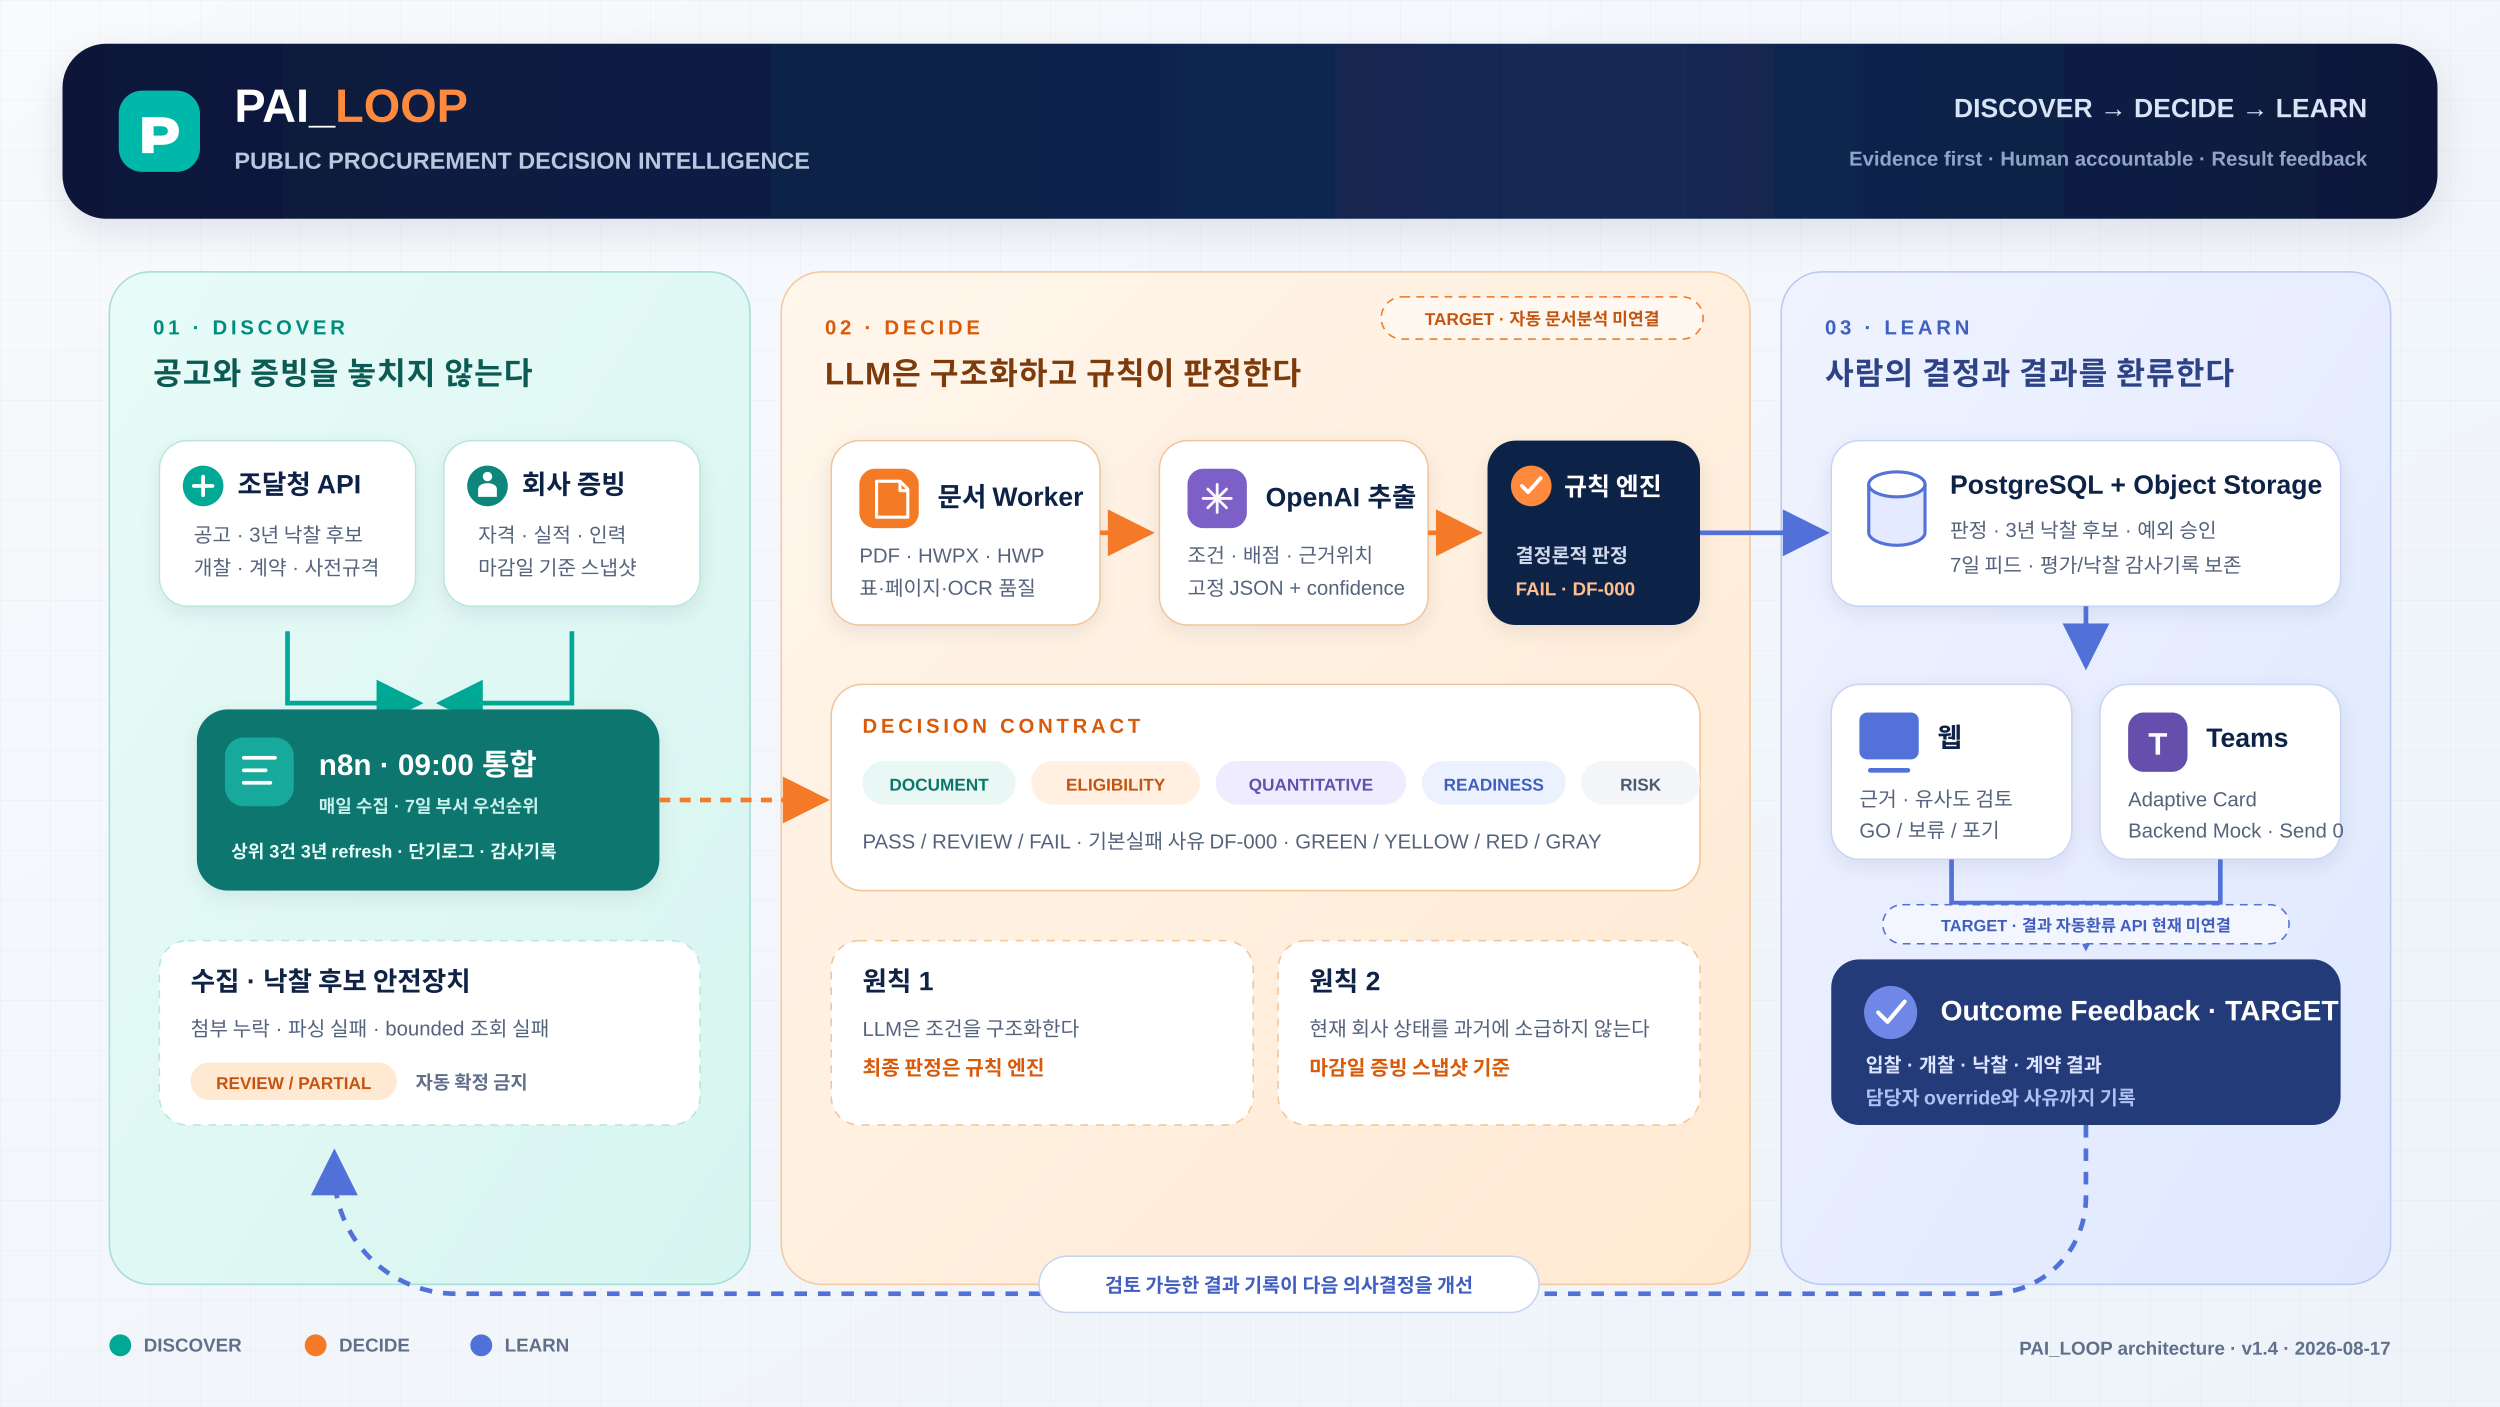
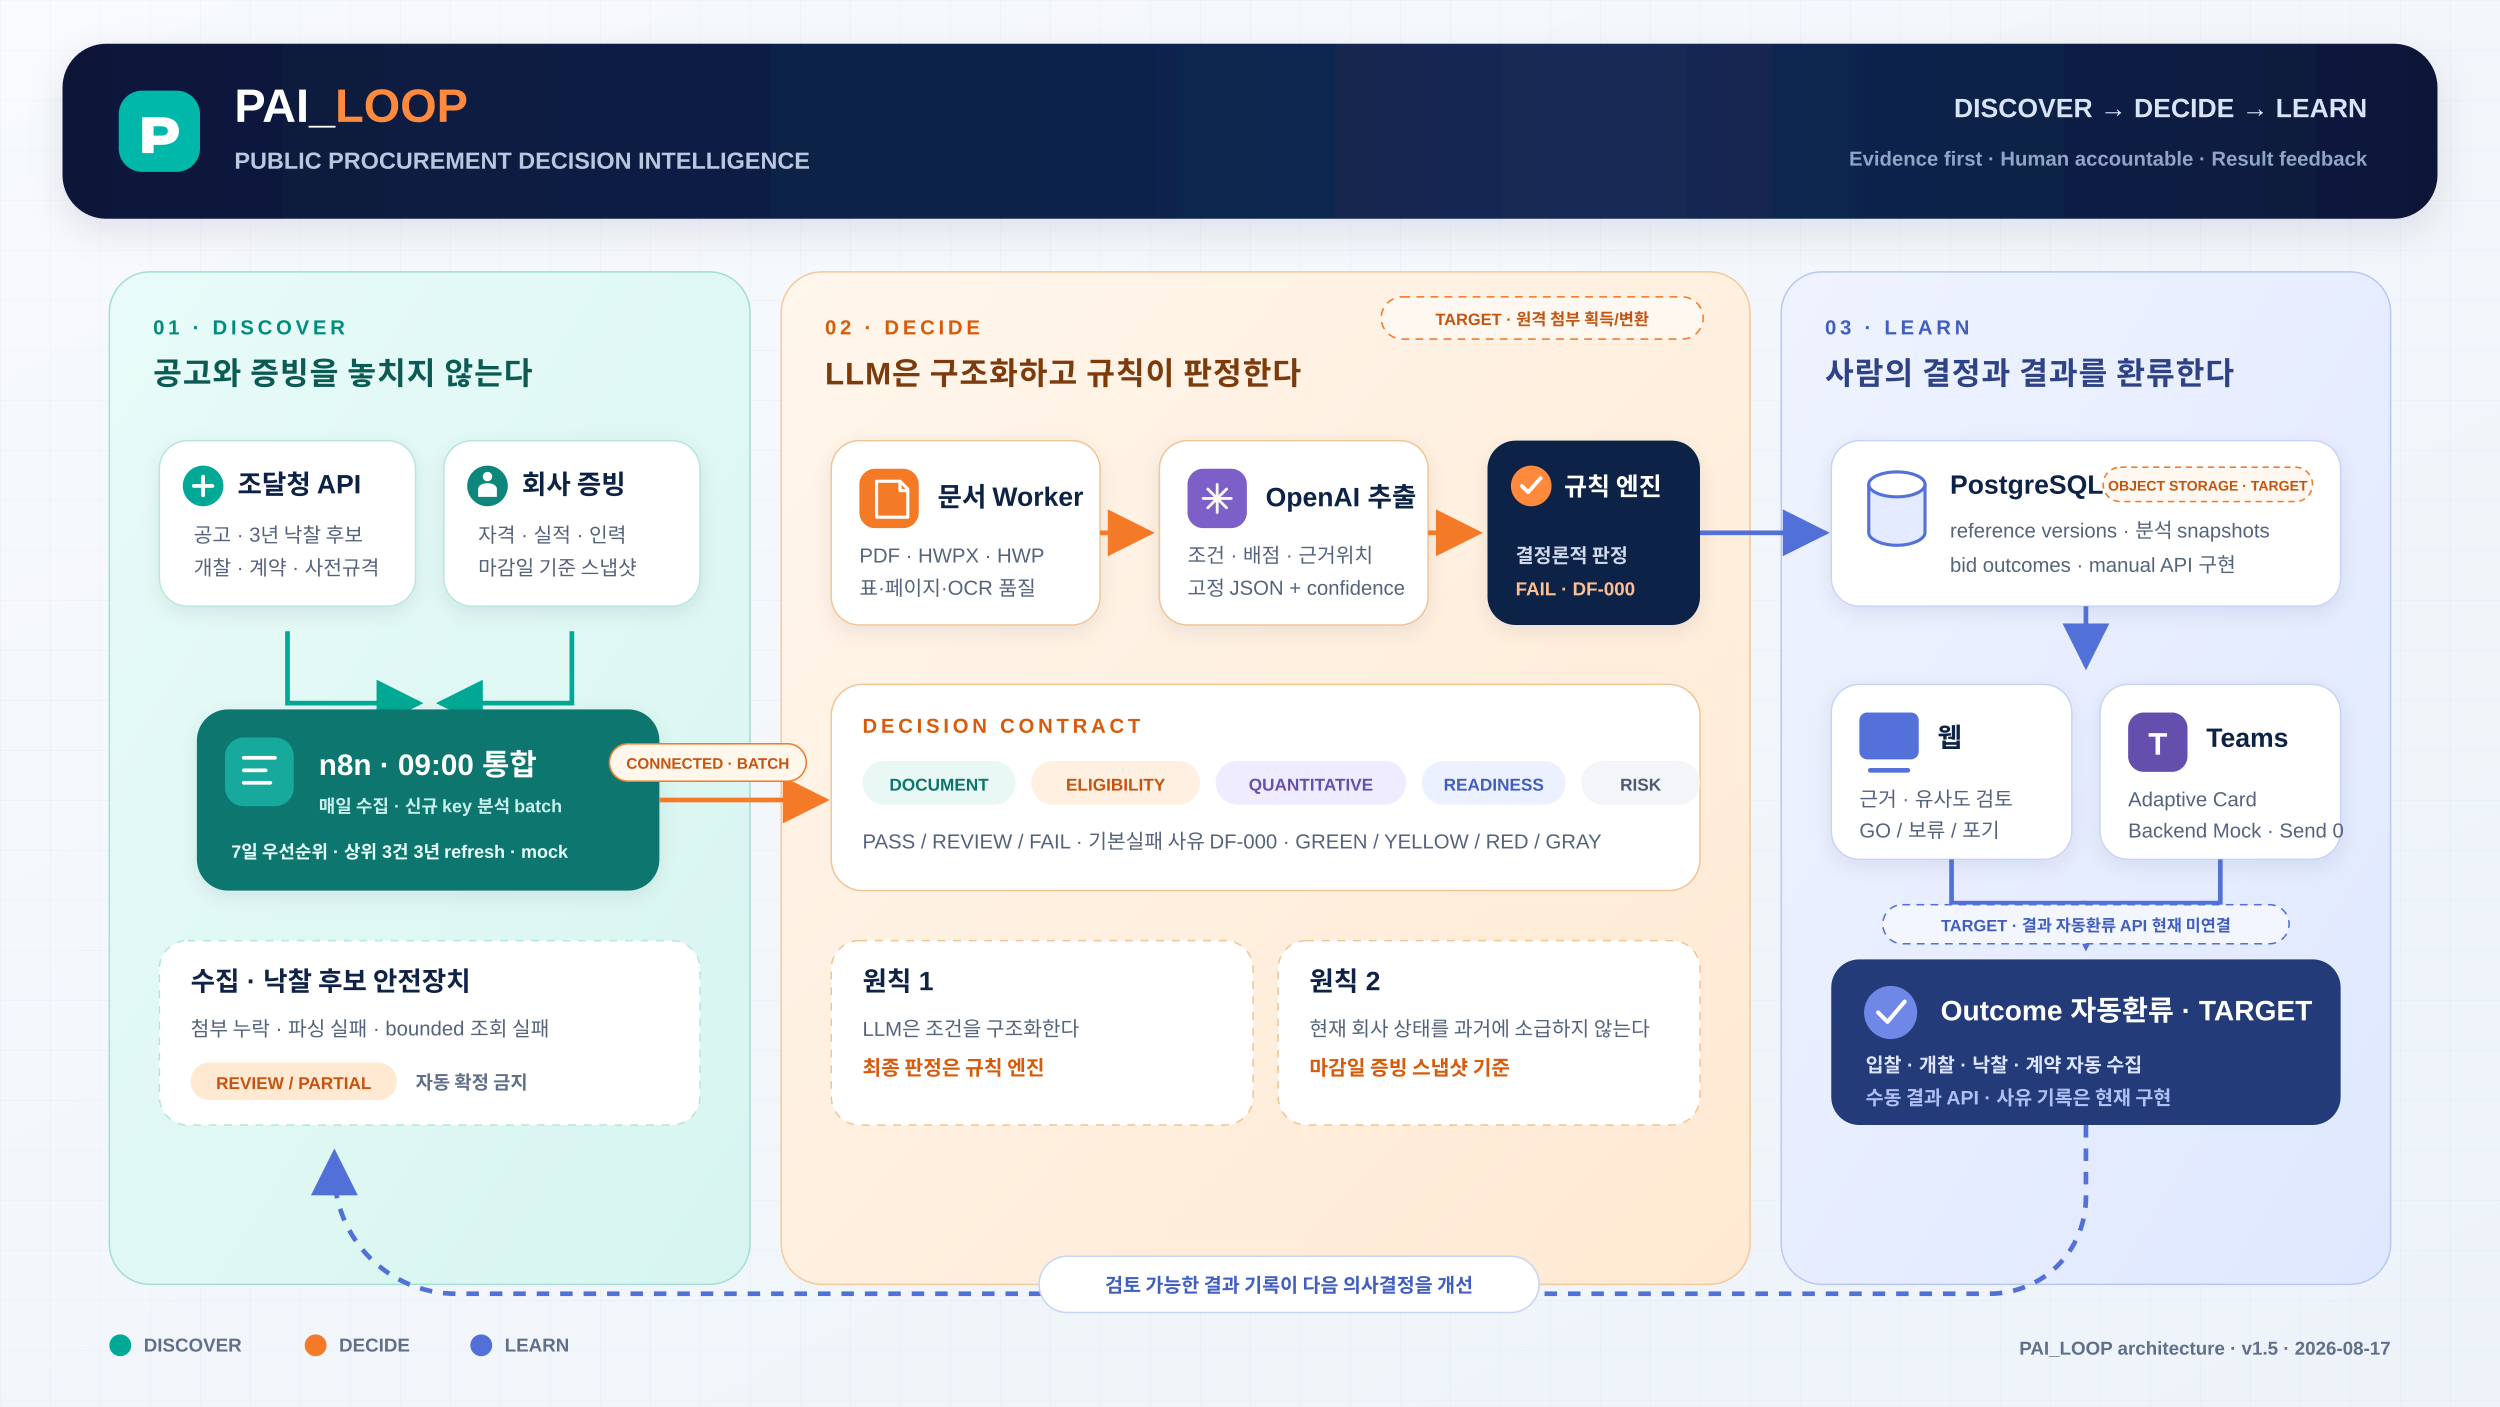
<svg xmlns="http://www.w3.org/2000/svg" width="1600" height="900" viewBox="0 0 1600 900" role="img" aria-labelledby="title desc">
  <defs>
    <linearGradient id="bg" x1="0" y1="0" x2="1" y2="1">
      <stop offset="0" stop-color="#F8FAFD" />
      <stop offset="1" stop-color="#EDF3F9" />
    </linearGradient>
    <linearGradient id="hero" x1="0" y1="0" x2="1" y2="0">
      <stop offset="0" stop-color="#0B1739" />
      <stop offset="0.66" stop-color="#132A55" />
      <stop offset="1" stop-color="#0B1739" />
    </linearGradient>
    <linearGradient id="discover" x1="0" y1="0" x2="1" y2="1">
      <stop offset="0" stop-color="#E8FBF8" />
      <stop offset="1" stop-color="#D7F5F0" />
    </linearGradient>
    <linearGradient id="decide" x1="0" y1="0" x2="1" y2="1">
      <stop offset="0" stop-color="#FFF6EC" />
      <stop offset="1" stop-color="#FFE9D2" />
    </linearGradient>
    <linearGradient id="learn" x1="0" y1="0" x2="1" y2="1">
      <stop offset="0" stop-color="#EFF3FF" />
      <stop offset="1" stop-color="#DFE8FF" />
    </linearGradient>
    <filter id="shadow" x="-20%" y="-20%" width="140%" height="150%">
      <feDropShadow dx="0" dy="8" stdDeviation="12" flood-color="#0B1739" flood-opacity="0.10" />
    </filter>
    <filter id="softShadow" x="-20%" y="-20%" width="140%" height="150%">
      <feDropShadow dx="0" dy="4" stdDeviation="6" flood-color="#0B1739" flood-opacity="0.08" />
    </filter>
    <pattern id="grid" width="32" height="32" patternUnits="userSpaceOnUse">
      <path d="M32 0H0V32" fill="none" stroke="#17325D" stroke-opacity="0.035" />
    </pattern>
    <marker id="arrowTeal" markerWidth="10" markerHeight="10" refX="9" refY="5" orient="auto" markerUnits="strokeWidth">
      <path d="M0 0L10 5L0 10Z" fill="#00A995" />
    </marker>
    <marker id="arrowOrange" markerWidth="10" markerHeight="10" refX="9" refY="5" orient="auto" markerUnits="strokeWidth">
      <path d="M0 0L10 5L0 10Z" fill="#F47A28" />
    </marker>
    <marker id="arrowBlue" markerWidth="10" markerHeight="10" refX="9" refY="5" orient="auto" markerUnits="strokeWidth">
      <path d="M0 0L10 5L0 10Z" fill="#5271D8" />
    </marker>
    <style>
      text { font-family: Pretendard, "Malgun Gothic", "Noto Sans KR", "Segoe UI", Arial, sans-serif; }
      .eyebrow { font-size: 13px; font-weight: 700; letter-spacing: 2.4px; }
      .phase { font-size: 20px; font-weight: 800; letter-spacing: .6px; }
      .nodeTitle { font-size: 17px; font-weight: 800; fill: #102347; }
      .nodeBody { font-size: 13px; font-weight: 500; fill: #54637C; }
      .small { font-size: 12px; font-weight: 600; fill: #61708A; }
    </style>
  </defs>
  <rect width="1600" height="900" fill="url(#bg)" />
  <rect width="1600" height="900" fill="url(#grid)" />
  <rect x="40" y="28" width="1520" height="112" rx="28" fill="url(#hero)" filter="url(#shadow)" />
  <g transform="translate(76 58)">
    <rect width="52" height="52" rx="15" fill="#00B8A9" />
    <path d="M15 34V17h12.5c7 0 11 3.2 11 8.8 0 5.7-4 8.9-11 8.9h-5.2V40H15zm7.3-5.2h4.6c3 0 4.5-1 4.5-3s-1.5-3-4.5-3h-4.6z" fill="#FFF" />
  </g>
  <text x="150" y="78" fill="#FFF" font-size="30" font-weight="850">PAI_<tspan fill="#FF8A3D">LOOP</tspan>
  </text>
  <text x="150" y="108" fill="#B9C7DF" font-size="15" font-weight="600">PUBLIC PROCUREMENT DECISION INTELLIGENCE</text>
  <text x="1515" y="75" fill="#D9E4F7" font-size="17" font-weight="700" text-anchor="end">DISCOVER → DECIDE → LEARN</text>
  <text x="1515" y="106" fill="#90A4C6" font-size="13" font-weight="600" text-anchor="end">Evidence first · Human accountable · Result feedback</text>
  <g transform="translate(70 174)">
    <rect width="410" height="648" rx="26" fill="url(#discover)" stroke="#A5DED6" />
    <text x="28" y="40" class="eyebrow" fill="#008C7C">01 · DISCOVER</text>
    <text x="28" y="72" class="phase" fill="#0B5B54">공고와 증빙을 놓치지 않는다</text>
  </g>
  <g transform="translate(500 174)">
    <rect width="620" height="648" rx="26" fill="url(#decide)" stroke="#F6C99E" />
    <text x="28" y="40" class="eyebrow" fill="#D85B0C">02 · DECIDE</text>
    <text x="28" y="72" class="phase" fill="#7D3A0B">LLM은 구조화하고 규칙이 판정한다</text>
  </g>
  <g transform="translate(884 190)">
    <rect width="206" height="27" rx="13.5" fill="#FFF8F0" stroke="#F47A28" stroke-dasharray="5 4" />
-     <text x="103" y="18" text-anchor="middle" font-size="11" font-weight="800" fill="#C45510">TARGET · 자동 문서분석 미연결</text>
+     <text x="103" y="18" text-anchor="middle" font-size="10.5" font-weight="800" fill="#C45510">TARGET · 원격 첨부 획득/변환</text>
  </g>
  <g transform="translate(1140 174)">
    <rect width="390" height="648" rx="26" fill="url(#learn)" stroke="#BAC9F2" />
    <text x="28" y="40" class="eyebrow" fill="#415FBE">03 · LEARN</text>
    <text x="28" y="72" class="phase" fill="#2E4386">사람의 결정과 결과를 환류한다</text>
  </g>
  <g transform="translate(102 282)" filter="url(#softShadow)">
    <rect width="164" height="106" rx="18" fill="#FFF" stroke="#B8E6DF" />
    <circle cx="28" cy="29" r="13" fill="#00A995" />
    <path d="M22 29h12M28 23v12" stroke="#FFF" stroke-width="2.4" stroke-linecap="round" />
    <text x="50" y="34" class="nodeTitle">조달청 API</text>
    <text x="22" y="65" class="nodeBody">공고 · 3년 낙찰 후보</text>
    <text x="22" y="86" class="nodeBody">개찰 · 계약 · 사전규격</text>
  </g>
  <g transform="translate(284 282)" filter="url(#softShadow)">
    <rect width="164" height="106" rx="18" fill="#FFF" stroke="#B8E6DF" />
    <circle cx="28" cy="29" r="13" fill="#0D877B" />
    <path d="M22 31c0-5 12-5 12 0v5H22zM25 23a3 3 0 1 0 6 0 3 3 0 0 0-6 0" fill="#FFF" />
    <text x="50" y="34" class="nodeTitle">회사 증빙</text>
    <text x="22" y="65" class="nodeBody">자격 · 실적 · 인력</text>
    <text x="22" y="86" class="nodeBody">마감일 기준 스냅샷</text>
  </g>
  <path d="M184 404v46h84" fill="none" stroke="#00A995" stroke-width="3" marker-end="url(#arrowTeal)" />
  <path d="M366 404v46h-84" fill="none" stroke="#00A995" stroke-width="3" marker-end="url(#arrowTeal)" />
  <g transform="translate(126 454)" filter="url(#softShadow)">
    <rect width="296" height="116" rx="20" fill="#0D766E" />
    <rect x="18" y="18" width="44" height="44" rx="12" fill="#18A99C" />
    <path d="M30 31h20M30 39h14M30 47h17" stroke="#FFF" stroke-width="2.4" stroke-linecap="round" />
    <text x="78" y="42" fill="#FFF" font-size="19" font-weight="800">n8n · 09:00 통합</text>
-     <text x="78" y="66" fill="#C8F0EC" font-size="11.5" font-weight="600">매일 수집 · 7일 부서 우선순위</text>
-     <text x="22" y="95" fill="#E8FFFC" font-size="11.5" font-weight="600">상위 3건 3년 refresh · 단기로그 · 감사기록</text>
+     <text x="78" y="66" fill="#C8F0EC" font-size="11.5" font-weight="600">매일 수집 · 신규 key 분석 batch</text>
+     <text x="22" y="95" fill="#E8FFFC" font-size="11.5" font-weight="600">7일 우선순위 · 상위 3건 3년 refresh · mock</text>
  </g>
  <g transform="translate(102 602)">
    <rect width="346" height="118" rx="18" fill="#FFF" stroke="#B8E6DF" stroke-dasharray="5 5" />
    <text x="20" y="32" class="nodeTitle">수집 · 낙찰 후보 안전장치</text>
    <text x="20" y="61" class="nodeBody">첨부 누락 · 파싱 실패 · bounded 조회 실패</text>
    <rect x="20" y="78" width="132" height="24" rx="12" fill="#FFE9D2" />
    <text x="86" y="95" text-anchor="middle" font-size="11" font-weight="800" fill="#C45510">REVIEW / PARTIAL</text>
    <text x="164" y="95" class="small">자동 확정 금지</text>
  </g>
-   <path d="M422 512h106" fill="none" stroke="#F47A28" stroke-width="3" stroke-dasharray="7 6" marker-end="url(#arrowOrange)" />
+   <path d="M422 512h106" fill="none" stroke="#F47A28" stroke-width="3" marker-end="url(#arrowOrange)" />
+   <g transform="translate(390 476)">
+     <rect width="126" height="24" rx="12" fill="#FFF6EC" stroke="#F47A28" />
+     <text x="63" y="16" text-anchor="middle" font-size="9.8" font-weight="800" fill="#C45510">CONNECTED · BATCH</text>
+   </g>
  <g transform="translate(532 282)" filter="url(#softShadow)">
    <rect width="172" height="118" rx="18" fill="#FFF" stroke="#F2C599" />
    <rect x="18" y="18" width="38" height="38" rx="10" fill="#F47A28" />
    <path d="M29 26h15l5 5v18H29zM44 26v6h5" fill="none" stroke="#FFF" stroke-width="2" stroke-linejoin="round" />
    <text x="68" y="42" class="nodeTitle">문서 Worker</text>
    <text x="18" y="78" class="nodeBody">PDF · HWPX · HWP</text>
    <text x="18" y="99" class="nodeBody">표·페이지·OCR 품질</text>
  </g>
  <path d="M704 341h32" stroke="#F47A28" stroke-width="3" stroke-dasharray="7 6" marker-end="url(#arrowOrange)" />
  <g transform="translate(742 282)" filter="url(#softShadow)">
    <rect width="172" height="118" rx="18" fill="#FFF" stroke="#F2C599" />
    <rect x="18" y="18" width="38" height="38" rx="10" fill="#7B61C8" />
    <path d="M28 37h18M37 28v18M31 31l12 12M43 31L31 43" stroke="#FFF" stroke-width="1.8" stroke-linecap="round" opacity=".95" />
    <text x="68" y="42" class="nodeTitle">OpenAI 추출</text>
    <text x="18" y="78" class="nodeBody">조건 · 배점 · 근거위치</text>
    <text x="18" y="99" class="nodeBody">고정 JSON + confidence</text>
  </g>
  <path d="M914 341h32" stroke="#F47A28" stroke-width="3" stroke-dasharray="7 6" marker-end="url(#arrowOrange)" />
  <g transform="translate(952 282)" filter="url(#softShadow)">
    <rect width="136" height="118" rx="18" fill="#102347" />
    <circle cx="28" cy="29" r="13" fill="#FF8A3D" />
    <path d="M22 29l4 4 8-9" fill="none" stroke="#FFF" stroke-width="2.4" stroke-linecap="round" stroke-linejoin="round" />
    <text x="49" y="35" fill="#FFF" font-size="16" font-weight="800">규칙 엔진</text>
    <text x="18" y="78" fill="#CFD9EB" font-size="12.5" font-weight="600">결정론적 판정</text>
    <text x="18" y="99" fill="#FFBE8F" font-size="12" font-weight="800">FAIL · DF-000</text>
  </g>
  <g transform="translate(532 438)">
    <rect width="556" height="132" rx="20" fill="#FFF" stroke="#F2C599" />
    <text x="20" y="31" class="eyebrow" fill="#D85B0C">DECISION CONTRACT</text>
    <g transform="translate(20 49)">
      <rect width="98" height="28" rx="14" fill="#EAF8F5" />
      <text x="49" y="19" text-anchor="middle" font-size="11" font-weight="800" fill="#0B766B">DOCUMENT</text>
      <rect x="108" width="108" height="28" rx="14" fill="#FFF0E2" />
      <text x="162" y="19" text-anchor="middle" font-size="11" font-weight="800" fill="#C45510">ELIGIBILITY</text>
      <rect x="226" width="122" height="28" rx="14" fill="#F0ECFF" />
      <text x="287" y="19" text-anchor="middle" font-size="11" font-weight="800" fill="#6550AD">QUANTITATIVE</text>
      <rect x="358" width="92" height="28" rx="14" fill="#ECF1FF" />
      <text x="404" y="19" text-anchor="middle" font-size="11" font-weight="800" fill="#415FBE">READINESS</text>
      <rect x="460" width="76" height="28" rx="14" fill="#F3F5F8" />
      <text x="498" y="19" text-anchor="middle" font-size="11" font-weight="800" fill="#4B5B73">RISK</text>
    </g>
    <text x="20" y="105" class="nodeBody">PASS / REVIEW / FAIL · 기본실패 사유 DF-000 · GREEN / YELLOW / RED / GRAY</text>
  </g>
  <g transform="translate(532 602)">
    <rect width="270" height="118" rx="18" fill="#FFF" stroke="#F2C599" stroke-dasharray="5 5" />
    <text x="20" y="32" class="nodeTitle">원칙 1</text>
    <text x="20" y="61" class="nodeBody">LLM은 조건을 구조화한다</text>
    <text x="20" y="86" font-size="13" font-weight="800" fill="#D85B0C">최종 판정은 규칙 엔진</text>
  </g>
  <g transform="translate(818 602)">
    <rect width="270" height="118" rx="18" fill="#FFF" stroke="#F2C599" stroke-dasharray="5 5" />
    <text x="20" y="32" class="nodeTitle">원칙 2</text>
    <text x="20" y="61" class="nodeBody">현재 회사 상태를 과거에 소급하지 않는다</text>
    <text x="20" y="86" font-size="13" font-weight="800" fill="#D85B0C">마감일 증빙 스냅샷 기준</text>
  </g>
  <path d="M1088 341h80" fill="none" stroke="#5271D8" stroke-width="3" marker-end="url(#arrowBlue)" />
  <g transform="translate(1172 282)" filter="url(#softShadow)">
    <rect width="326" height="106" rx="18" fill="#FFF" stroke="#C8D4F4" />
    <ellipse cx="42" cy="28" rx="18" ry="8" fill="#5271D8" />
    <path d="M24 28v31c0 4 8 8 18 8s18-4 18-8V28" fill="#E4EAFF" stroke="#5271D8" stroke-width="2" />
    <ellipse cx="42" cy="28" rx="18" ry="8" fill="#FFF" stroke="#5271D8" stroke-width="2" />
-     <text x="76" y="34" class="nodeTitle">PostgreSQL + Object Storage</text>
-     <text x="76" y="62" class="nodeBody">판정 · 3년 낙찰 후보 · 예외 승인</text>
-     <text x="76" y="84" class="nodeBody">7일 피드 · 평가/낙찰 감사기록 보존</text>
+     <text x="76" y="34" class="nodeTitle">PostgreSQL</text>
+     <rect x="174" y="17" width="134" height="22" rx="11" fill="#FFF8F0" stroke="#F47A28" stroke-dasharray="4 3" />
+     <text x="241" y="32" text-anchor="middle" font-size="9" font-weight="800" fill="#C45510">OBJECT STORAGE · TARGET</text>
+     <text x="76" y="62" class="nodeBody">reference versions · 분석 snapshots</text>
+     <text x="76" y="84" class="nodeBody">bid outcomes · manual API 구현</text>
  </g>
  <path d="M1335 388v38" stroke="#5271D8" stroke-width="3" marker-end="url(#arrowBlue)" />
  <g transform="translate(1172 438)" filter="url(#softShadow)">
    <rect width="154" height="112" rx="18" fill="#FFF" stroke="#C8D4F4" />
    <rect x="18" y="18" width="38" height="30" rx="5" fill="#5271D8" />
    <path d="M25 55h24" stroke="#5271D8" stroke-width="3" stroke-linecap="round" />
    <text x="68" y="40" class="nodeTitle">웹</text>
    <text x="18" y="78" class="nodeBody">근거 · 유사도 검토</text>
    <text x="18" y="98" class="nodeBody">GO / 보류 / 포기</text>
  </g>
  <g transform="translate(1344 438)" filter="url(#softShadow)">
    <rect width="154" height="112" rx="18" fill="#FFF" stroke="#C8D4F4" />
    <rect x="18" y="18" width="38" height="38" rx="10" fill="#6550AD" />
    <text x="37" y="45" text-anchor="middle" fill="#FFF" font-size="20" font-weight="800">T</text>
    <text x="68" y="40" class="nodeTitle">Teams</text>
    <text x="18" y="78" class="nodeBody">Adaptive Card</text>
    <text x="18" y="98" class="nodeBody">Backend Mock · Send 0</text>
  </g>
  <path d="M1249 550v28h86" fill="none" stroke="#5271D8" stroke-width="3" />
  <path d="M1421 550v28h-86v28" fill="none" stroke="#5271D8" stroke-width="3" marker-end="url(#arrowBlue)" />
  <g transform="translate(1205 579)">
    <rect width="260" height="25" rx="12.5" fill="#F4F6FF" stroke="#5271D8" stroke-dasharray="5 4" />
    <text x="130" y="17" text-anchor="middle" font-size="10.5" font-weight="800" fill="#415FBE">TARGET · 결과 자동환류 API 현재 미연결</text>
  </g>
  <g transform="translate(1172 614)">
    <rect width="326" height="106" rx="18" fill="#233B78" />
    <circle cx="38" cy="34" r="17" fill="#6F88E8" />
    <path d="M30 34l6 6 11-13" fill="none" stroke="#FFF" stroke-width="2.6" stroke-linecap="round" stroke-linejoin="round" />
-     <text x="70" y="39" fill="#FFF" font-size="18" font-weight="800">Outcome Feedback · TARGET</text>
-     <text x="22" y="72" fill="#DCE4FF" font-size="12.5" font-weight="600">입찰 · 개찰 · 낙찰 · 계약 결과</text>
-     <text x="22" y="93" fill="#AFC0F4" font-size="12.5" font-weight="600">담당자 override와 사유까지 기록</text>
+     <text x="70" y="39" fill="#FFF" font-size="18" font-weight="800">Outcome 자동환류 · TARGET</text>
+     <text x="22" y="72" fill="#DCE4FF" font-size="12.5" font-weight="600">입찰 · 개찰 · 낙찰 · 계약 자동 수집</text>
+     <text x="22" y="93" fill="#AFC0F4" font-size="12.5" font-weight="600">수동 결과 API · 사유 기록은 현재 구현</text>
  </g>
  <path d="M1335 720v46c0 35-28 62-62 62H292c-43 0-78-35-78-78v-12" fill="none" stroke="#5271D8" stroke-width="3" stroke-dasharray="8 7" marker-end="url(#arrowBlue)" />
  <rect x="665" y="804" width="320" height="36" rx="18" fill="#FFF" stroke="#C8D4F4" />
  <text x="825" y="827" text-anchor="middle" font-size="12.5" font-weight="800" fill="#415FBE">검토 가능한 결과 기록이 다음 의사결정을 개선</text>
  <g transform="translate(70 854)">
    <circle cx="7" cy="7" r="7" fill="#00A995" />
    <text x="22" y="11" class="small">DISCOVER</text>
    <circle cx="132" cy="7" r="7" fill="#F47A28" />
    <text x="147" y="11" class="small">DECIDE</text>
    <circle cx="238" cy="7" r="7" fill="#5271D8" />
    <text x="253" y="11" class="small">LEARN</text>
  </g>
-   <text x="1530" y="867" text-anchor="end" class="small">PAI_LOOP architecture · v1.4 · 2026-08-17</text>
+   <text x="1530" y="867" text-anchor="end" class="small">PAI_LOOP architecture · v1.5 · 2026-08-17</text>
</svg>
